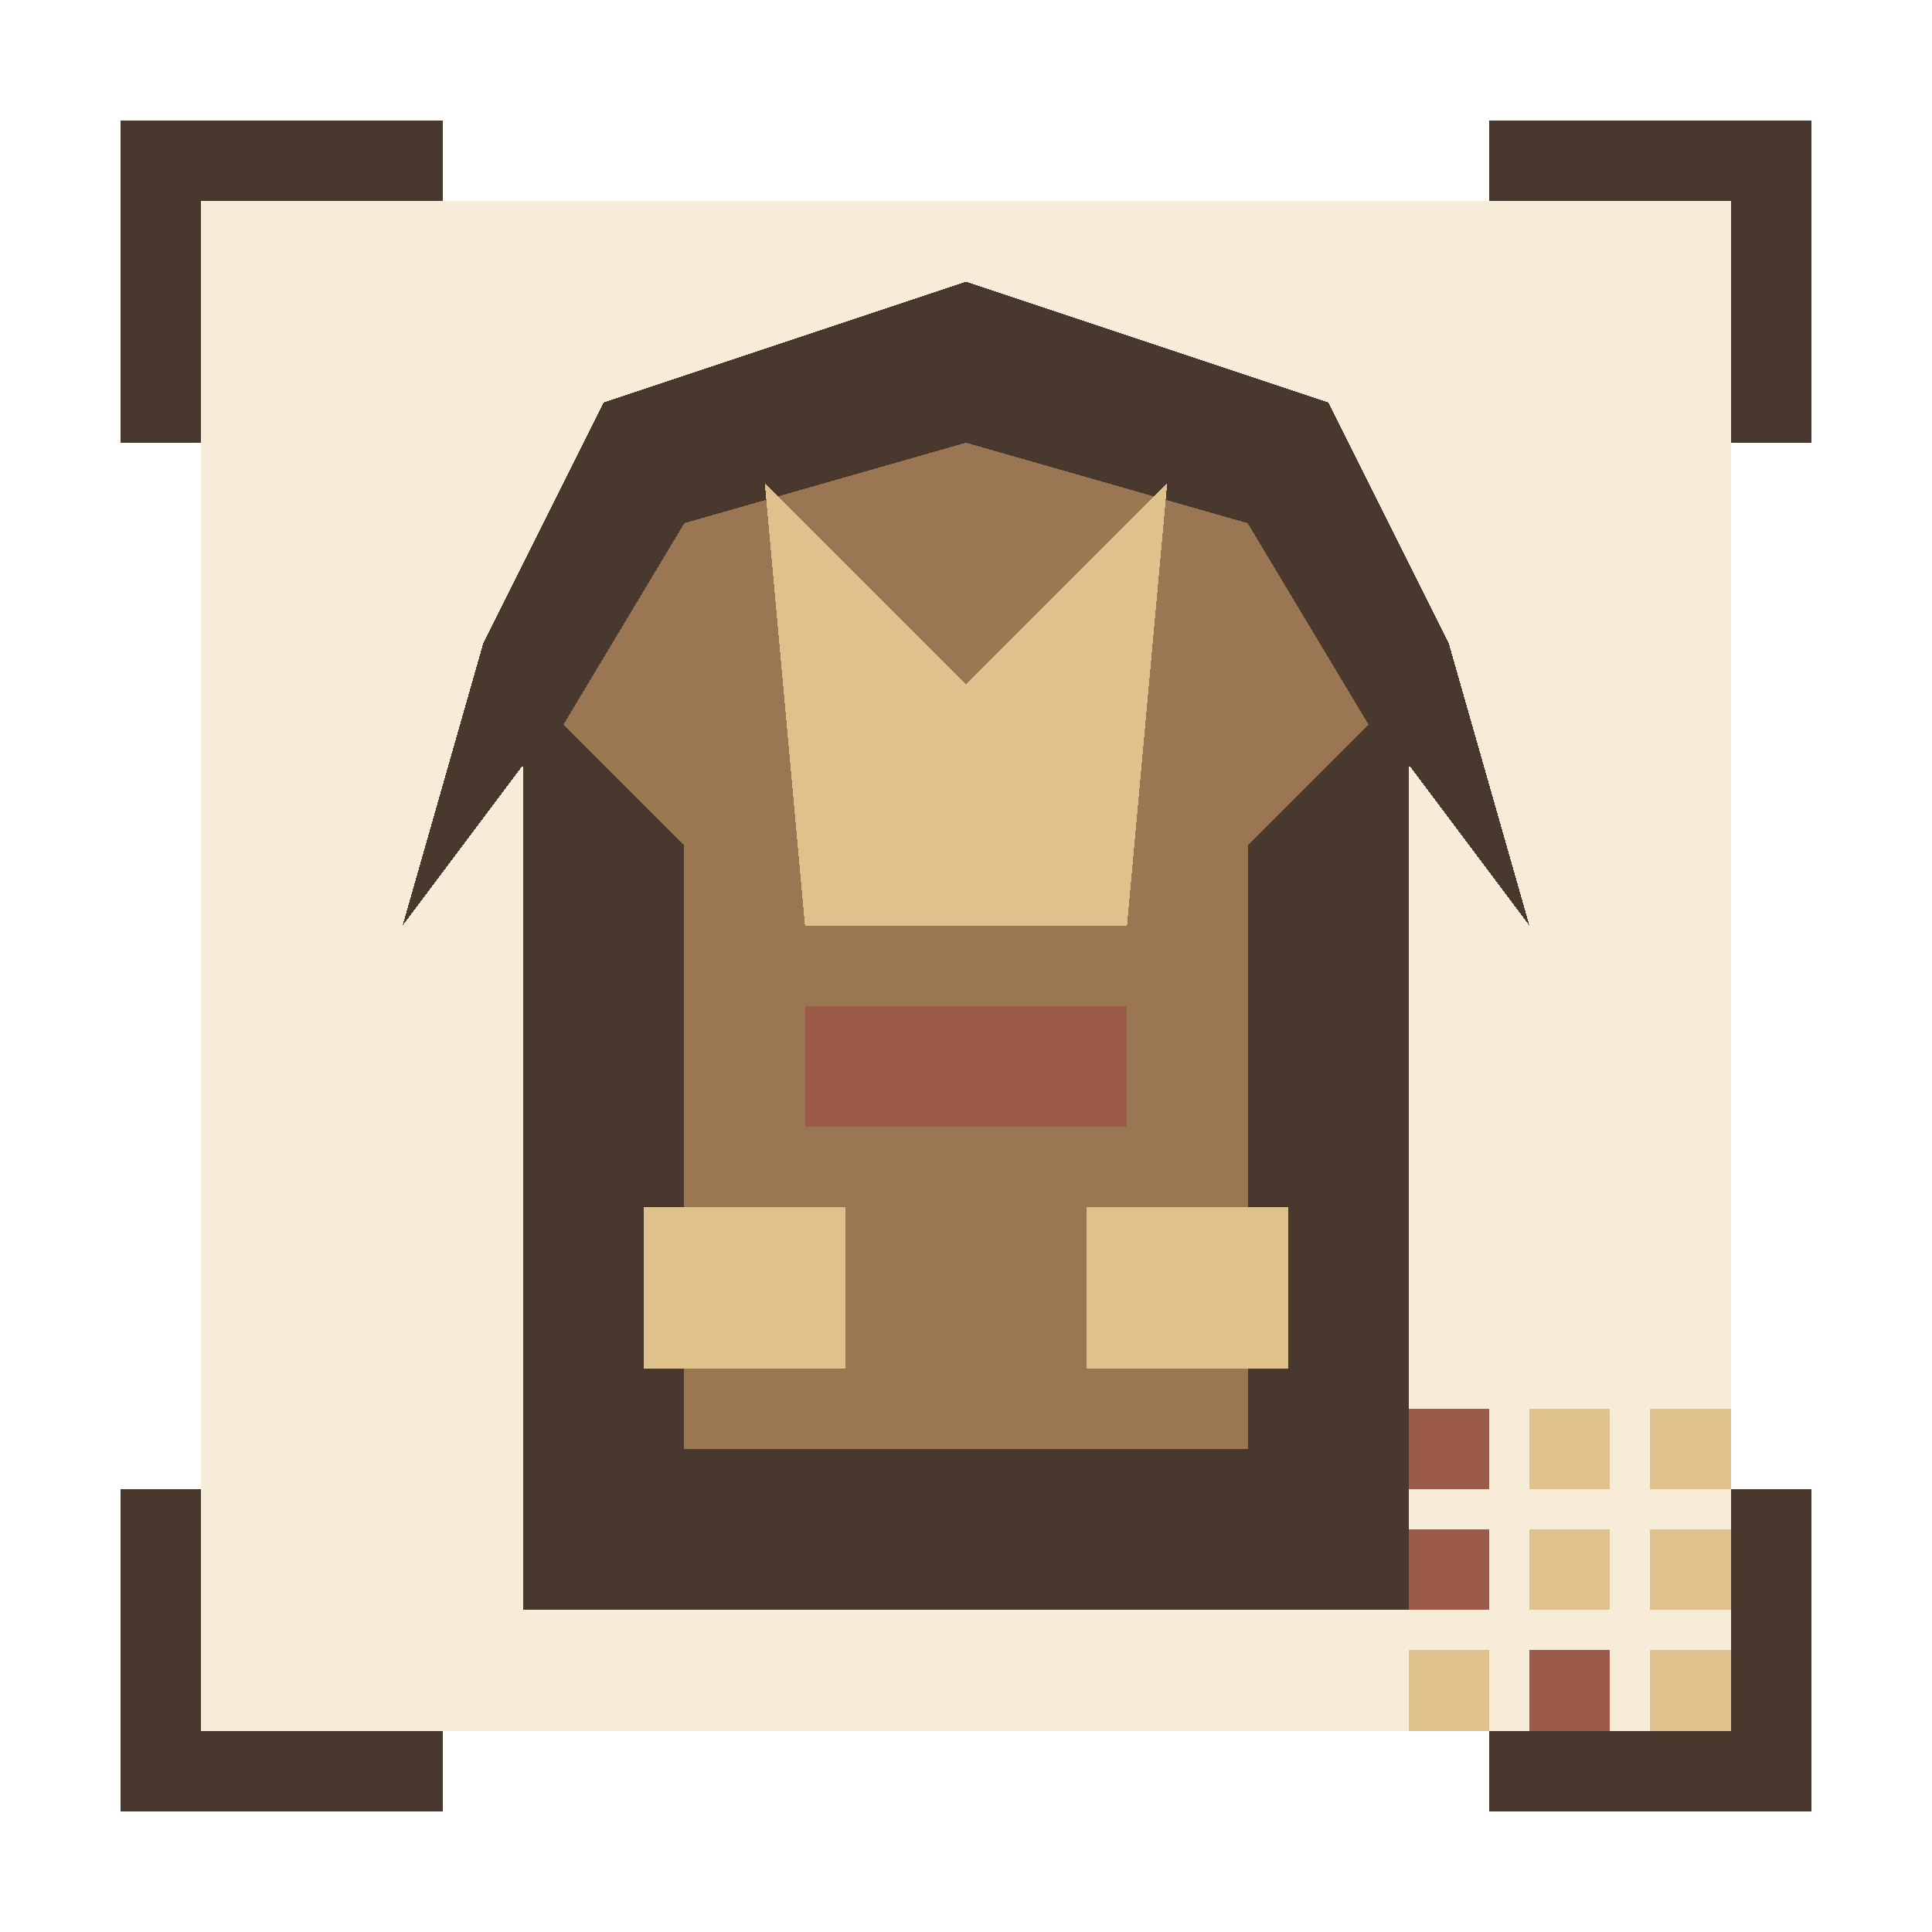
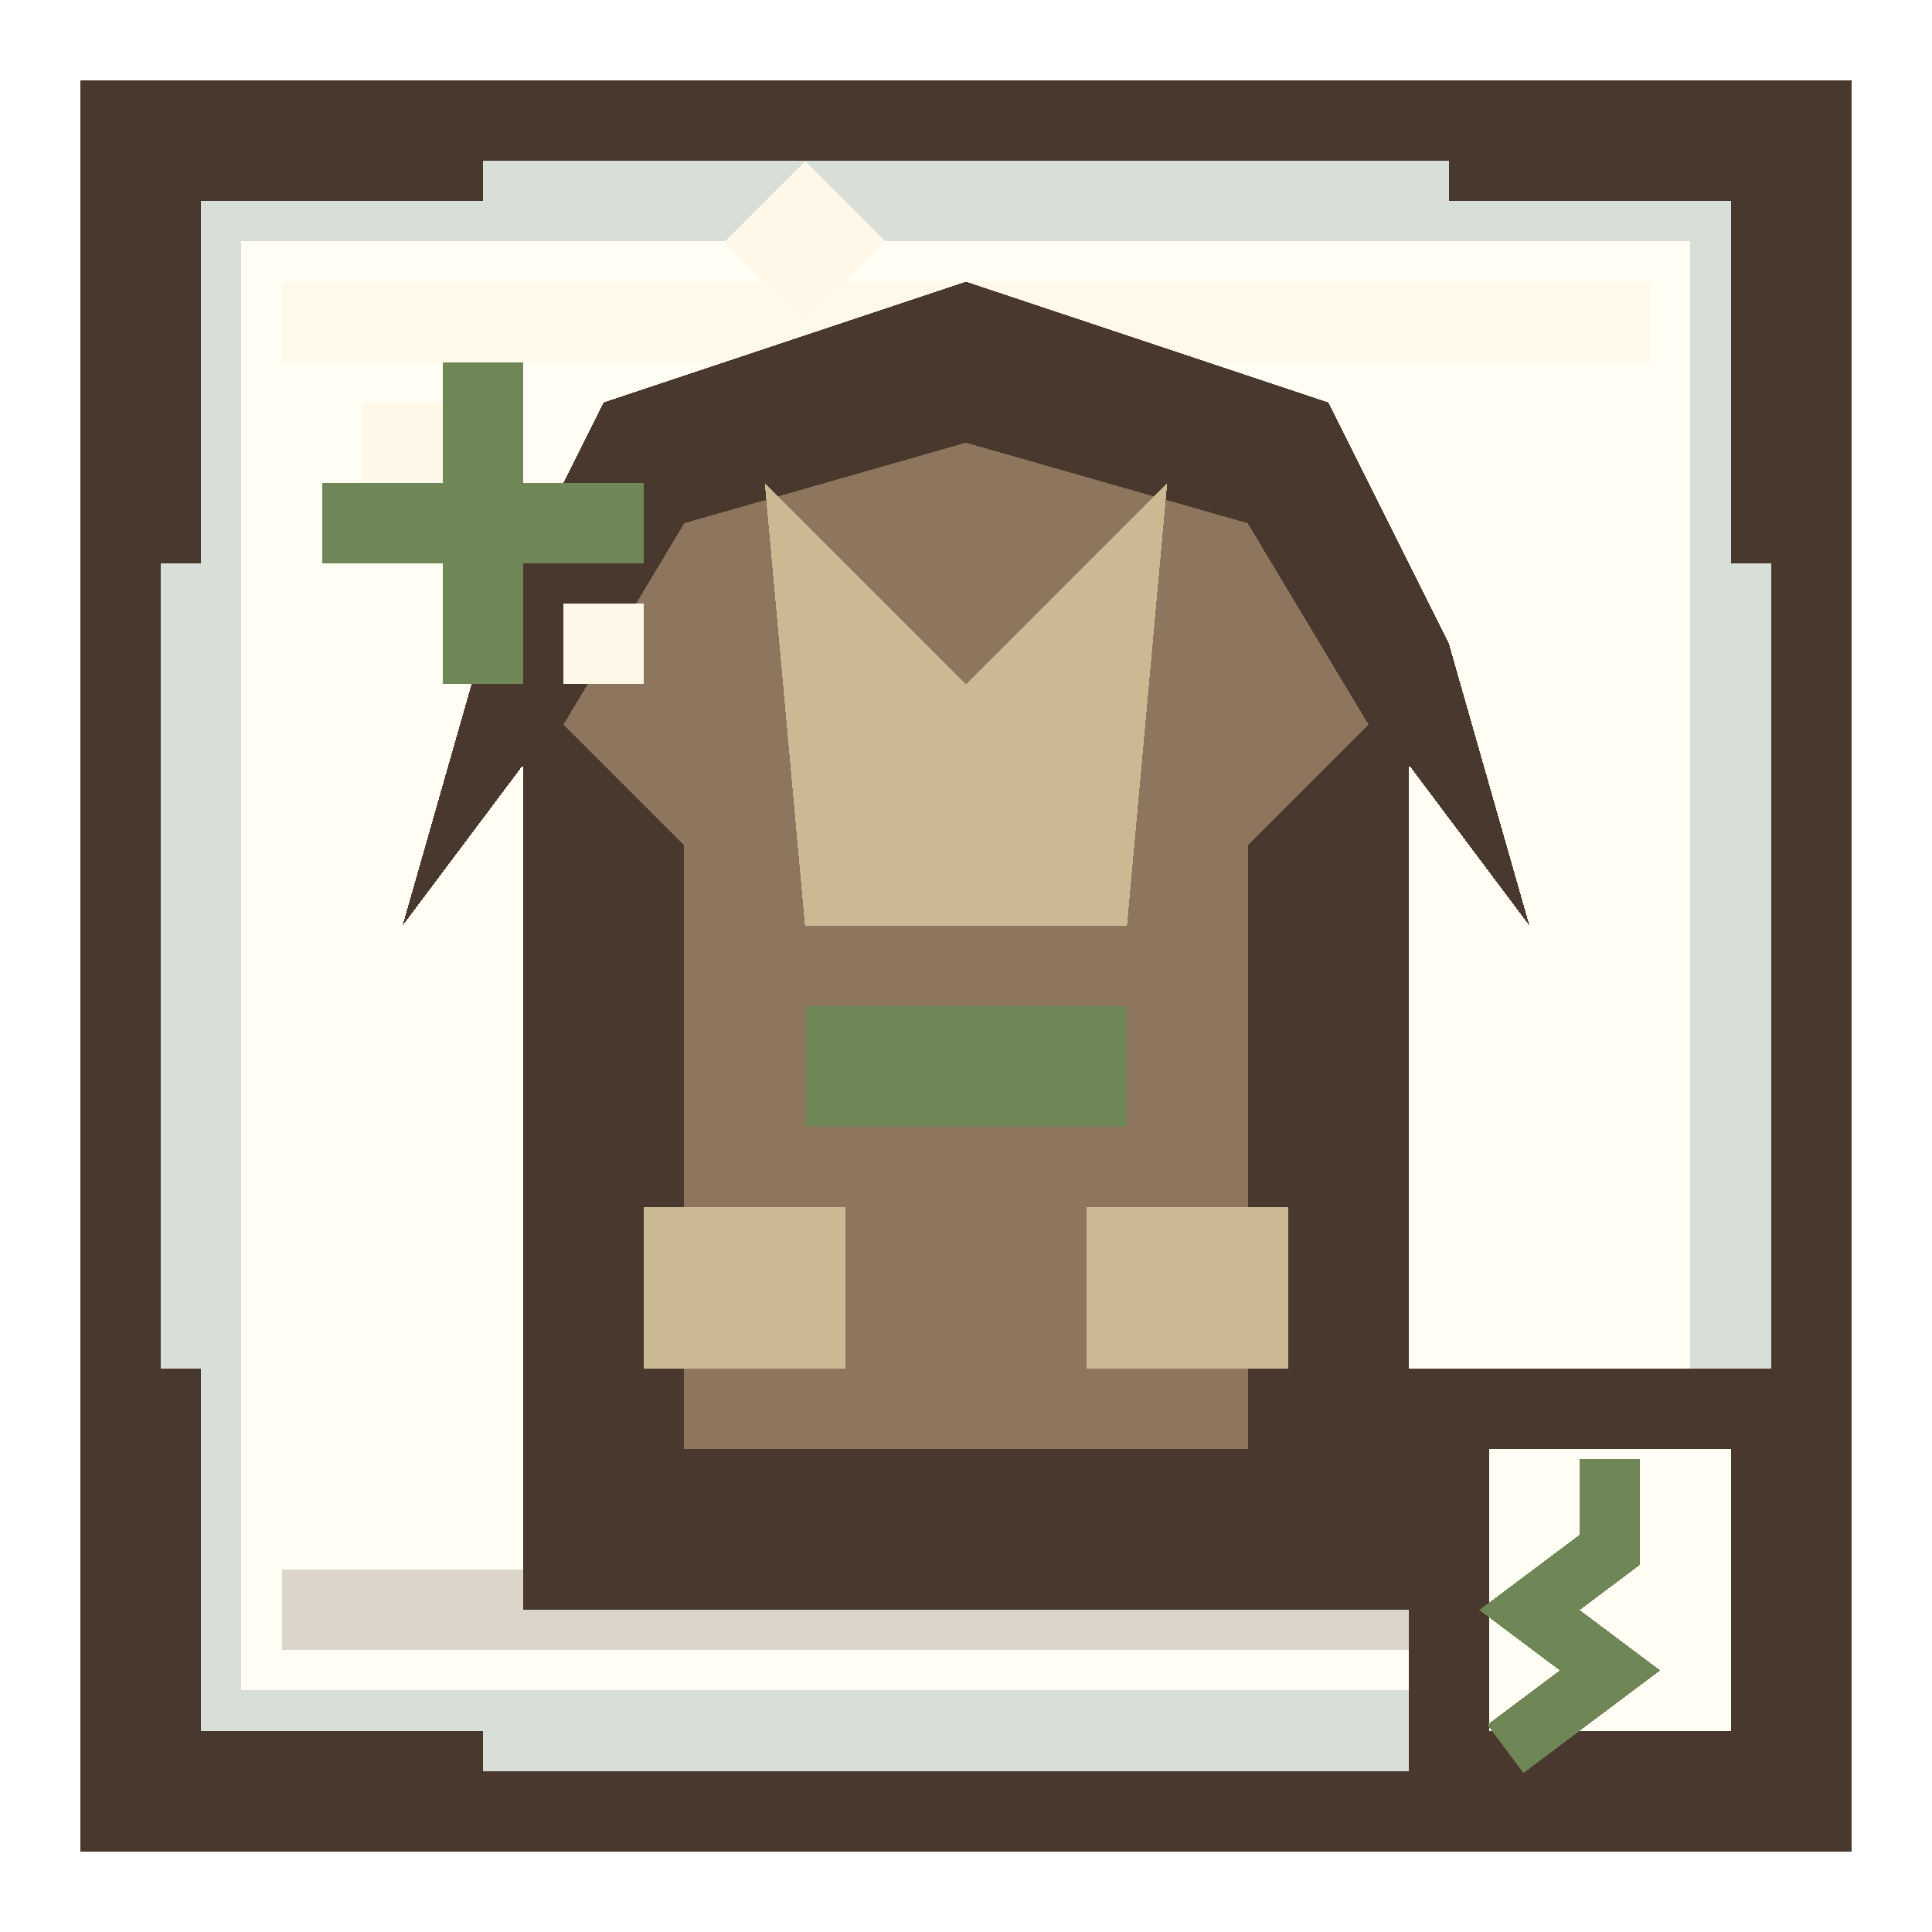
<svg xmlns="http://www.w3.org/2000/svg" viewBox="0 0 48 48" width="48" height="48" role="img" aria-label="햇살 문장 갑옷" shape-rendering="crispEdges">
-   <rect x="5" y="5" width="38" height="38" fill="#f3e6c9" opacity=".74" />
-   <rect x="3" y="3" width="8" height="2" fill="#49382d" />
-   <rect x="3" y="5" width="2" height="6" fill="#49382d" />
-   <rect x="37" y="3" width="8" height="2" fill="#49382d" />
-   <rect x="43" y="5" width="2" height="6" fill="#49382d" />
-   <rect x="3" y="43" width="8" height="2" fill="#49382d" />
-   <rect x="3" y="37" width="2" height="6" fill="#49382d" />
-   <rect x="37" y="43" width="8" height="2" fill="#49382d" />
-   <rect x="43" y="37" width="2" height="6" fill="#49382d" />
-   <rect x="35" y="35" width="2" height="2" fill="#9b5a48" />
-   <rect x="38" y="35" width="2" height="2" fill="#dec18b" />
-   <rect x="41" y="35" width="2" height="2" fill="#dec18b" />
-   <rect x="35" y="38" width="2" height="2" fill="#9b5a48" />
-   <rect x="38" y="38" width="2" height="2" fill="#dec18b" />
-   <rect x="41" y="38" width="2" height="2" fill="#dec18b" />
-   <rect x="35" y="41" width="2" height="2" fill="#dec18b" />
-   <rect x="38" y="41" width="2" height="2" fill="#9b5a48" />
-   <rect x="41" y="41" width="2" height="2" fill="#dec18b" />
+   <rect x="2" y="2" width="44" height="44" fill="#49382d" />
+   <rect x="4" y="4" width="40" height="40" fill="#d8ded8" />
+   <rect x="6" y="6" width="36" height="36" fill="#fffdf4" />
+   <rect x="2" y="2" width="10" height="3" fill="#49382d" />
+   <rect x="2" y="5" width="3" height="9" fill="#49382d" />
+   <rect x="36" y="2" width="10" height="3" fill="#49382d" />
+   <rect x="43" y="5" width="3" height="9" fill="#49382d" />
+   <rect x="2" y="43" width="10" height="3" fill="#49382d" />
+   <rect x="2" y="34" width="3" height="9" fill="#49382d" />
+   <rect x="36" y="43" width="10" height="3" fill="#49382d" />
+   <rect x="43" y="34" width="3" height="9" fill="#49382d" />
+   <rect x="7" y="7" width="34" height="2" fill="#fff8e8" opacity=".85" />
+   <rect x="7" y="39" width="34" height="2" fill="#5e4938" opacity=".22" />
+   <polygon points="20,4 22,6 20,8 18,6" fill="#fff8e8" />
  <g>
    <polygon points="24,7 33,10 36,16 38,23 35,19 35,40 13,40 13,19 10,23 12,16 15,10" fill="#49382d" />
-     <polygon points="24,11 31,13 34,18 31,21 31,36 17,36 17,21 14,18 17,13" fill="#9b7652" />
-     <polygon points="19,12 24,17 29,12 28,23 20,23" fill="#dec18b" />
-     <rect x="20" y="25" width="8" height="3" fill="#9b5a48" />
-     <rect x="16" y="30" width="5" height="4" fill="#dec18b" />
-     <rect x="27" y="30" width="5" height="4" fill="#dec18b" />
+     <polygon points="24,11 31,13 34,18 31,21 31,36 17,36 17,21 14,18 17,13" fill="#8d765d" />
+     <polygon points="19,12 24,17 29,12 28,23 20,23" fill="#cbb994" />
+     <rect x="20" y="25" width="8" height="3" fill="#6f8656" />
+     <rect x="16" y="30" width="5" height="4" fill="#cbb994" />
+     <rect x="27" y="30" width="5" height="4" fill="#cbb994" />
  </g>
+   <rect x="11" y="9" width="2" height="8" fill="#6f8656" />
+   <rect x="8" y="12" width="8" height="2" fill="#6f8656" />
+   <rect x="9" y="10" width="2" height="2" fill="#fff8e8" />
+   <rect x="14" y="15" width="2" height="2" fill="#fff8e8" />
+   <rect x="35" y="34" width="10" height="11" fill="#49382d" />
+   <rect x="37" y="36" width="6" height="7" fill="#fffdf4" />
+   <path d="M40,37L40,38.5L38,40L40,41.5L38,43" fill="none" stroke="#6f8656" stroke-width="1.5" stroke-linecap="square" stroke-linejoin="miter" />
</svg>
